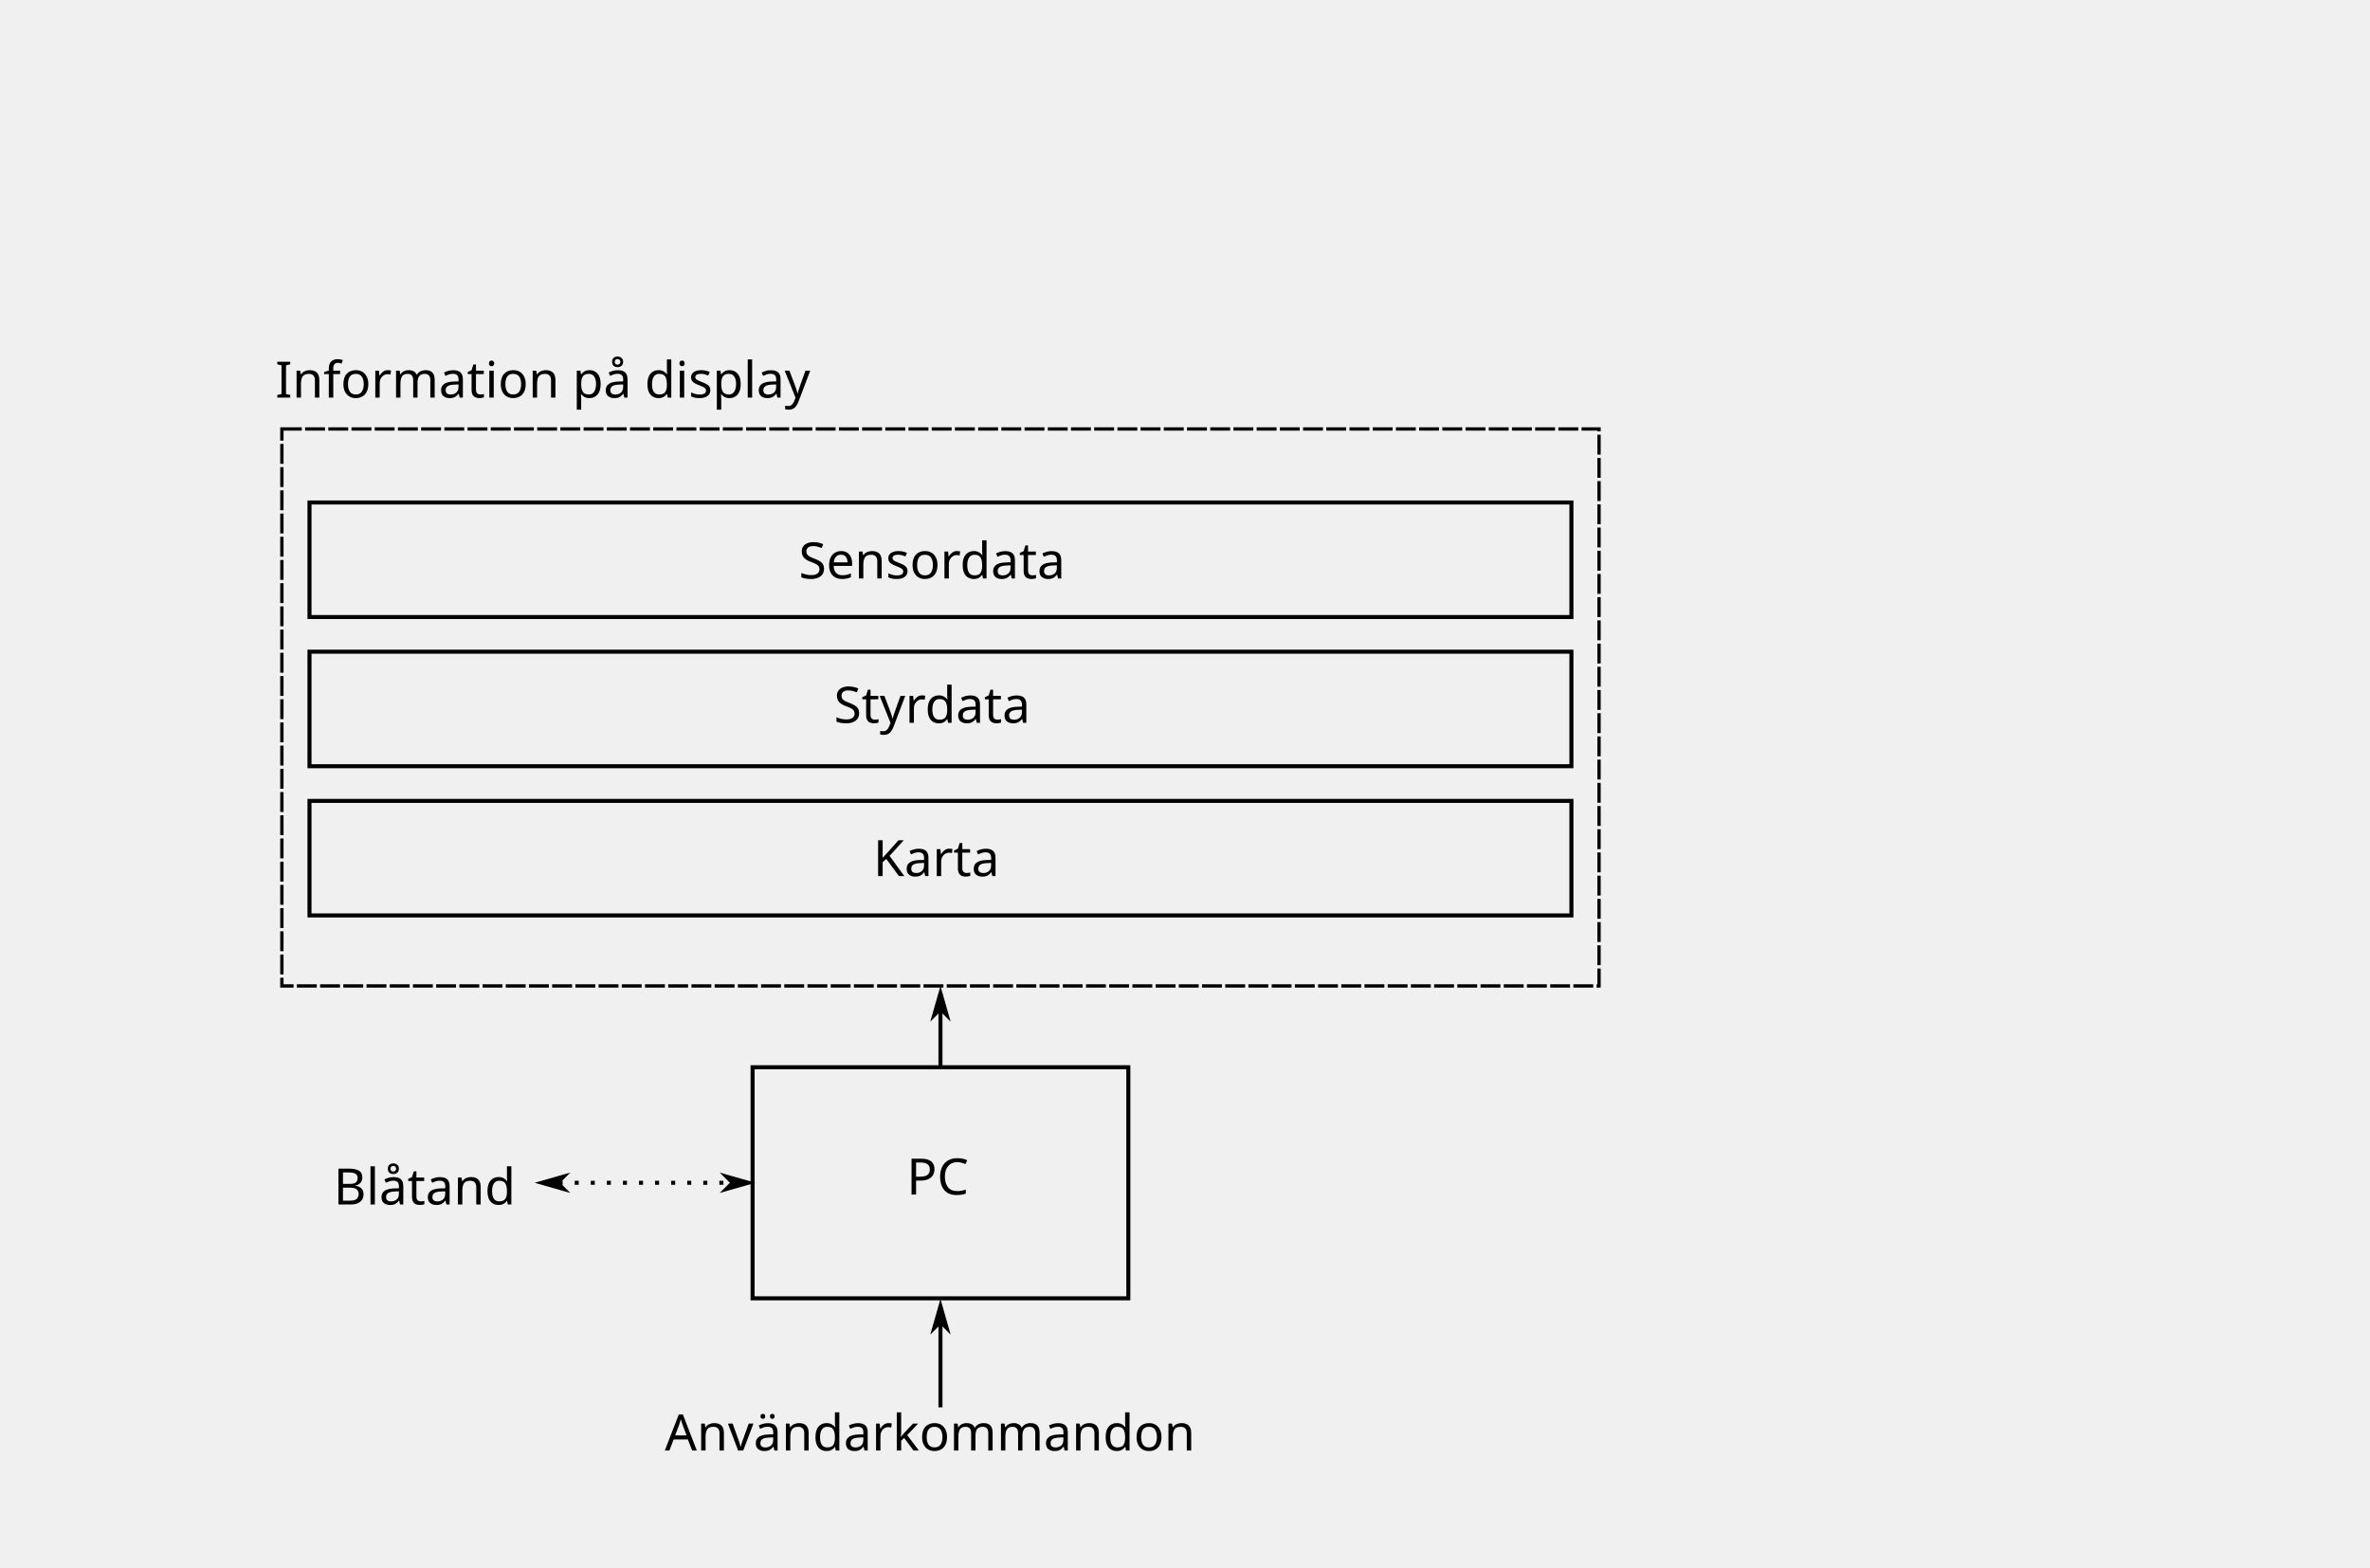
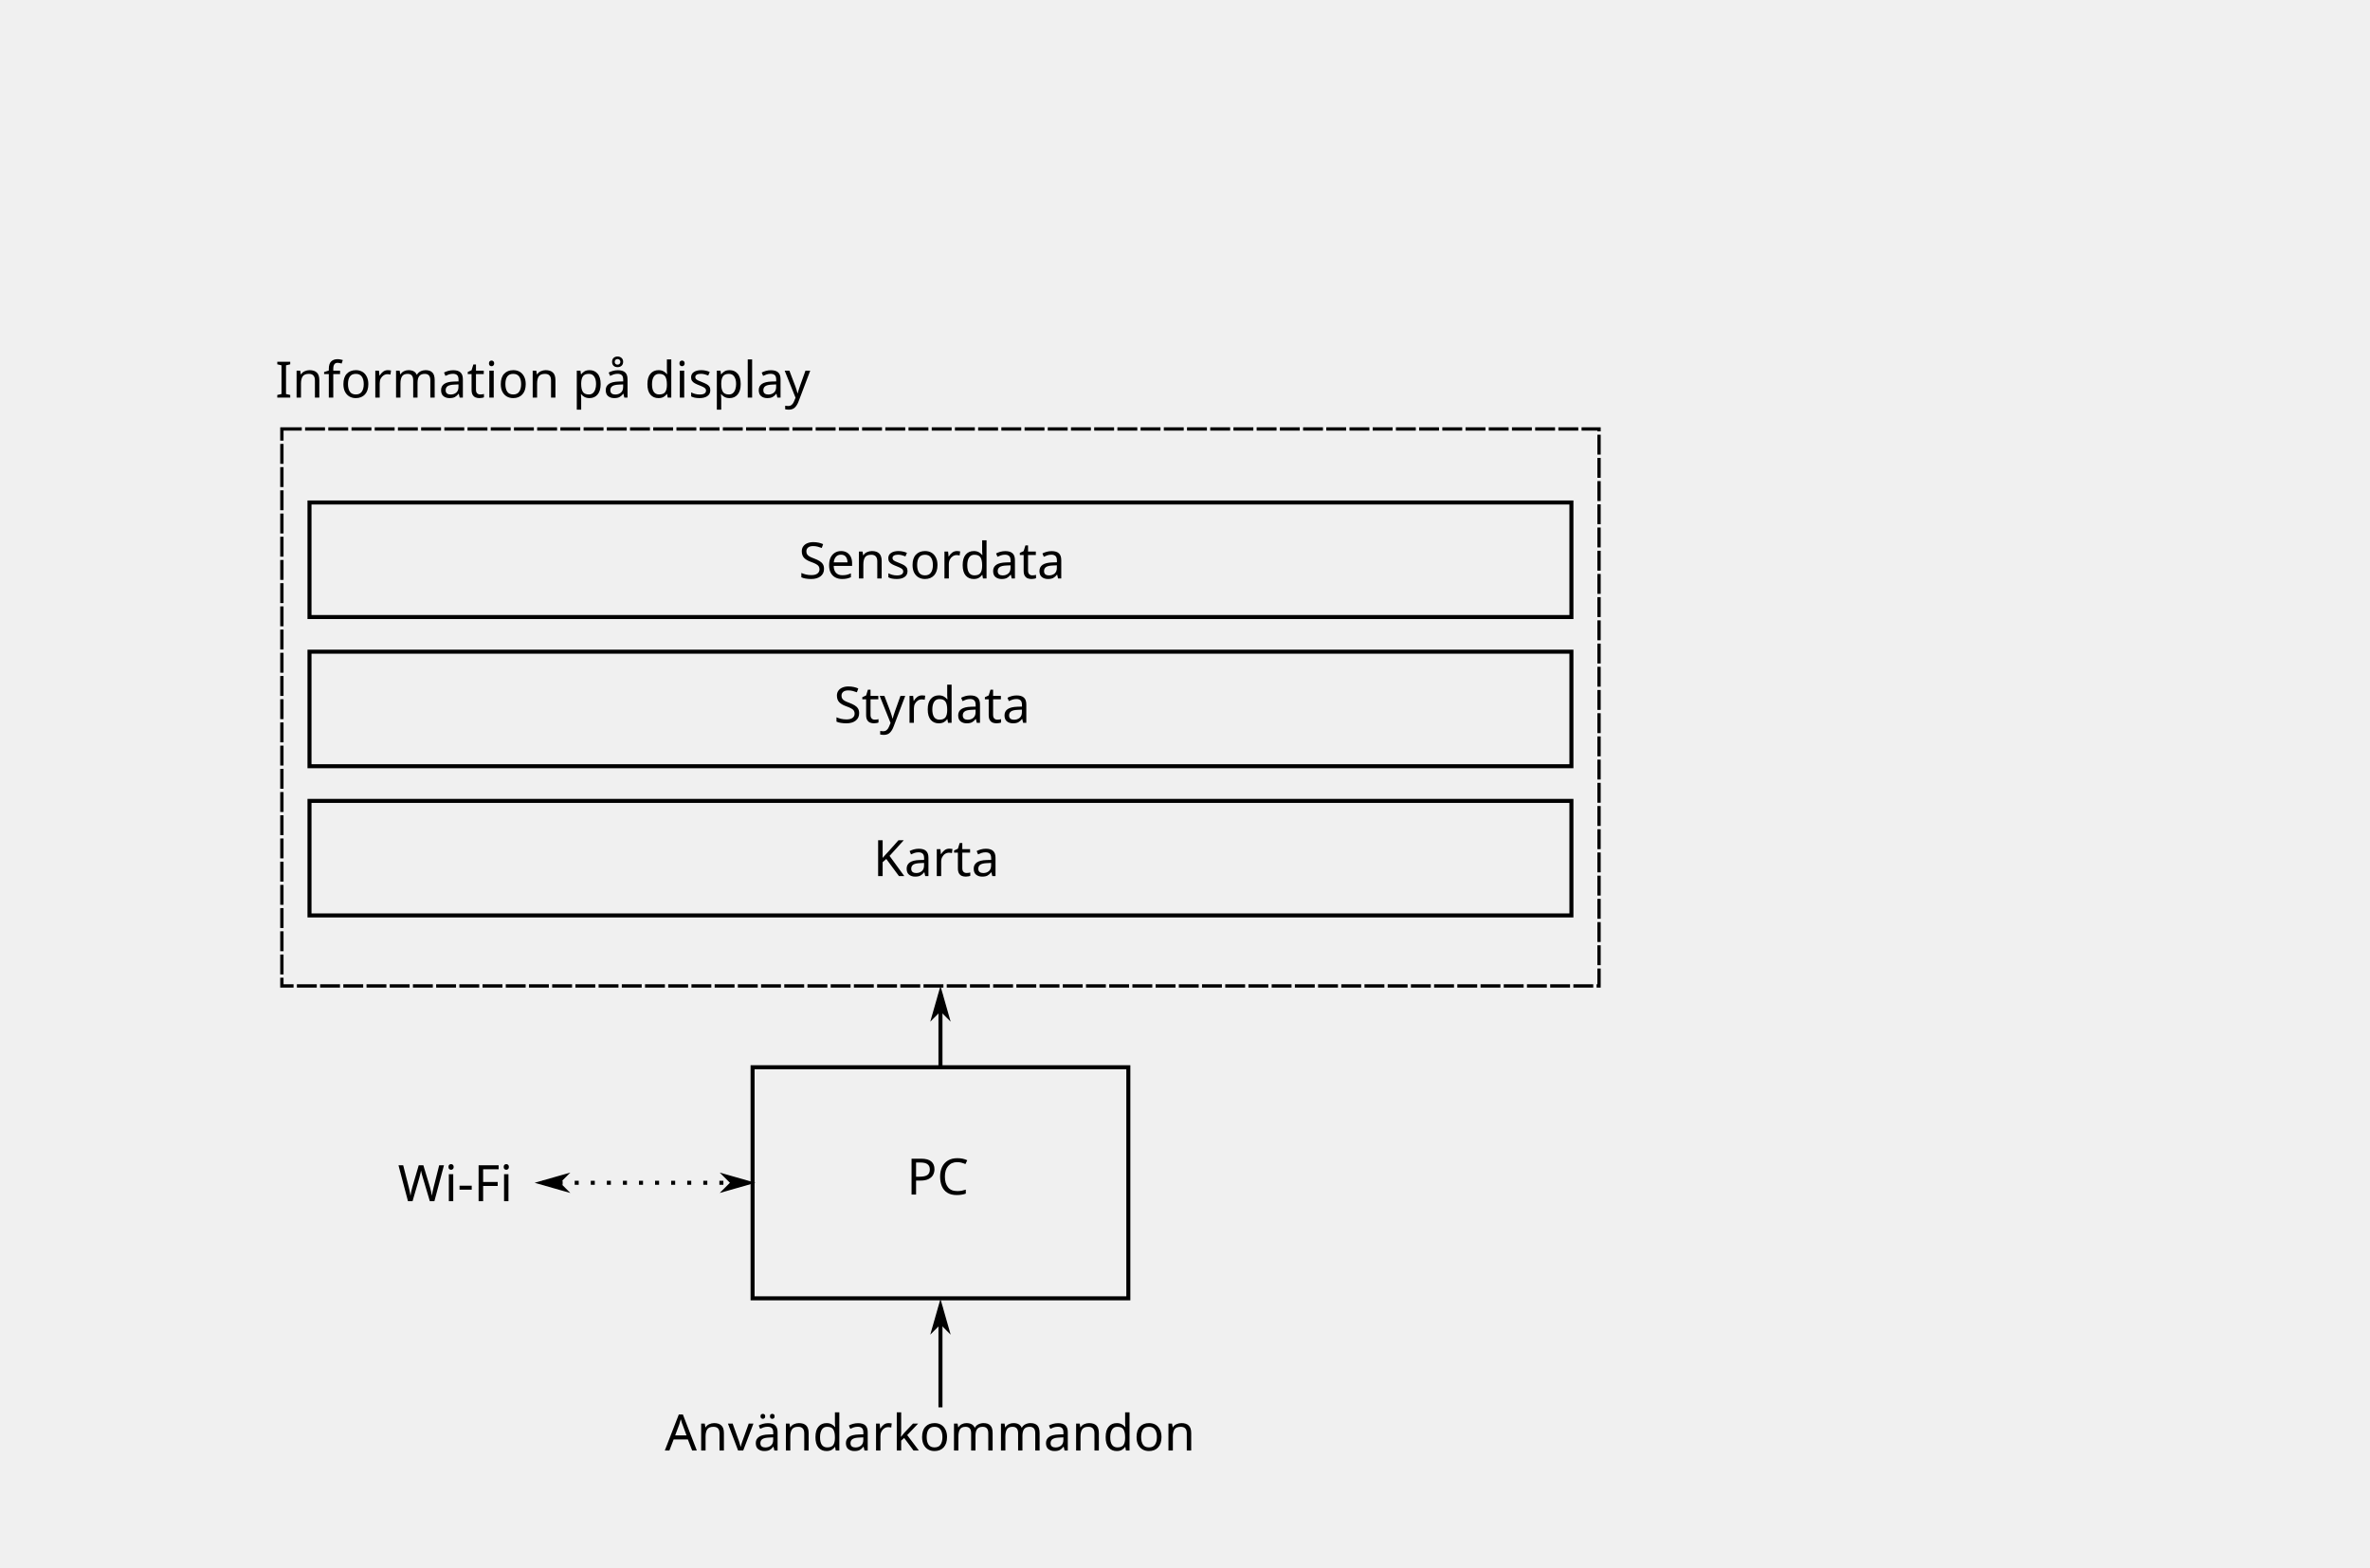
<svg xmlns="http://www.w3.org/2000/svg" width="166.432mm" height="110.047mm" viewBox="0 0 589.721 389.932" id="svg3468" version="1.1">
  <defs id="defs3470">
    <marker orient="auto" refY="0" refX="0" id="marker8245" style="overflow:visible">
      <path id="path8247" d="M 0,0 5,-5 -12.5,0 5,5 0,0 Z" style="fill:#000000;fill-opacity:1;fill-rule:evenodd;stroke:#000000;stroke-width:1pt;stroke-opacity:1" transform="matrix(-0.4,0,0,-0.4,-4,0)" />
    </marker>
    <marker style="overflow:visible" id="marker7066" refX="0.0" refY="0.0" orient="auto">
      <path transform="scale(0.4) translate(10,0)" style="fill-rule:evenodd;stroke:#000000;stroke-width:1pt;stroke-opacity:1;fill:#000000;fill-opacity:1" d="M 0.0,0.0 L 5.0,-5.0 L -12.5,0.0 L 5.0,5.0 L 0.0,0.0 z " id="path7068" />
    </marker>
    <marker style="overflow:visible" id="marker6884" refX="0" refY="0" orient="auto">
      <path transform="matrix(-0.4,0,0,-0.4,-4,0)" style="fill:#000000;fill-opacity:1;fill-rule:evenodd;stroke:#000000;stroke-width:1pt;stroke-opacity:1" d="M 0,0 5,-5 -12.5,0 5,5 0,0 Z" id="path6886" />
    </marker>
    <marker style="overflow:visible" id="marker6222" refX="0.0" refY="0.0" orient="auto">
      <path transform="scale(0.4) translate(10,0)" style="fill-rule:evenodd;stroke:#000000;stroke-width:1pt;stroke-opacity:1;fill:#000000;fill-opacity:1" d="M 0.0,0.0 L 5.0,-5.0 L -12.5,0.0 L 5.0,5.0 L 0.0,0.0 z " id="path6224" />
    </marker>
    <marker orient="auto" refY="0.0" refX="0.0" id="Arrow2Lstart" style="overflow:visible">
      <path id="path7959" style="fill-rule:evenodd;stroke-width:0.625;stroke-linejoin:round;stroke:#000000;stroke-opacity:1;fill:#000000;fill-opacity:1" d="M 8.719,4.034 L -2.207,0.016 L 8.719,-4.002 C 6.973,-1.63 6.983,1.616 8.719,4.034 z " transform="scale(1.1) translate(1,0)" />
    </marker>
    <marker orient="auto" refY="0.0" refX="0.0" id="EmptyTriangleOutL" style="overflow:visible">
      <path id="path8101" d="M 5.77,0.0 L -2.88,5.0 L -2.88,-5.0 L 5.77,0.0 z " style="fill-rule:evenodd;fill:#ffffff;stroke:#000000;stroke-width:1pt;stroke-opacity:1" transform="scale(0.8) translate(-6,0)" />
    </marker>
    <marker orient="auto" refY="0" refX="0" id="marker8825" style="overflow:visible">
      <path id="path8827" d="M 0,0 5,-5 -12.5,0 5,5 0,0 Z" style="fill:#000000;fill-opacity:1;fill-rule:evenodd;stroke:#000000;stroke-width:1pt;stroke-opacity:1" transform="matrix(-0.4,0,0,-0.4,-4,0)" />
    </marker>
    <marker orient="auto" refY="0" refX="0" id="marker7400" style="overflow:visible">
      <path id="path7402" d="M 0,0 5,-5 -12.5,0 5,5 0,0 Z" style="fill:#000000;fill-opacity:1;fill-rule:evenodd;stroke:#000000;stroke-width:1pt;stroke-opacity:1" transform="matrix(-0.4,0,0,-0.4,-4,0)" />
    </marker>
    <marker style="overflow:visible" id="marker7236" refX="0" refY="0" orient="auto">
      <path transform="matrix(-0.4,0,0,-0.4,-4,0)" style="fill:#000000;fill-opacity:1;fill-rule:evenodd;stroke:#000000;stroke-width:1pt;stroke-opacity:1" d="M 0,0 5,-5 -12.5,0 5,5 0,0 Z" id="path7238" />
    </marker>
    <marker style="overflow:visible" id="marker7136" refX="0" refY="0" orient="auto">
      <path transform="matrix(-0.4,0,0,-0.4,-4,0)" style="fill:#000000;fill-opacity:1;fill-rule:evenodd;stroke:#000000;stroke-width:1pt;stroke-opacity:1" d="M 0,0 5,-5 -12.5,0 5,5 0,0 Z" id="path7138" />
    </marker>
    <marker style="overflow:visible" id="marker7042" refX="0" refY="0" orient="auto">
      <path transform="matrix(-0.4,0,0,-0.4,-4,0)" style="fill:#000000;fill-opacity:1;fill-rule:evenodd;stroke:#000000;stroke-width:1pt;stroke-opacity:1" d="M 0,0 5,-5 -12.5,0 5,5 0,0 Z" id="path7044" />
    </marker>
    <marker style="overflow:visible" id="marker6954" refX="0" refY="0" orient="auto">
      <path transform="matrix(-0.4,0,0,-0.4,-4,0)" style="fill:#000000;fill-opacity:1;fill-rule:evenodd;stroke:#000000;stroke-width:1pt;stroke-opacity:1" d="M 0,0 5,-5 -12.5,0 5,5 0,0 Z" id="path6956" />
    </marker>
    <marker orient="auto" refY="0" refX="0" id="marker6518" style="overflow:visible">
      <path id="path6520" d="M 0,0 5,-5 -12.5,0 5,5 0,0 Z" style="fill:#000000;fill-opacity:1;fill-rule:evenodd;stroke:#000000;stroke-width:1pt;stroke-opacity:1" transform="matrix(-0.8,0,0,-0.8,-10,0)" />
    </marker>
    <marker orient="auto" refY="0" refX="0" id="marker6436" style="overflow:visible">
      <path id="path6438" d="M 0,0 5,-5 -12.5,0 5,5 0,0 Z" style="fill:#000000;fill-opacity:1;fill-rule:evenodd;stroke:#000000;stroke-width:1pt;stroke-opacity:1" transform="matrix(-0.8,0,0,-0.8,-10,0)" />
    </marker>
    <marker orient="auto" refY="0" refX="0" id="marker6396" style="overflow:visible">
      <path id="path6398" d="M 0,0 5,-5 -12.5,0 5,5 0,0 Z" style="fill:#000000;fill-opacity:1;fill-rule:evenodd;stroke:#000000;stroke-width:1pt;stroke-opacity:1" transform="matrix(-0.8,0,0,-0.8,-10,0)" />
    </marker>
    <marker orient="auto" refY="0" refX="0" id="Arrow1Lend" style="overflow:visible">
      <path id="path4415" d="M 0,0 5,-5 -12.5,0 5,5 0,0 Z" style="fill:#000000;fill-opacity:1;fill-rule:evenodd;stroke:#000000;stroke-width:1pt;stroke-opacity:1" transform="matrix(-0.8,0,0,-0.8,-10,0)" />
    </marker>
    <marker orient="auto" refY="0" refX="0" id="Arrow1Lend-5" style="overflow:visible">
      <path id="path4415-0" d="M 0,0 5,-5 -12.5,0 5,5 0,0 Z" style="fill:#000000;fill-opacity:1;fill-rule:evenodd;stroke:#000000;stroke-width:1pt;stroke-opacity:1" transform="matrix(-0.8,0,0,-0.8,-10,0)" />
    </marker>
    <marker orient="auto" refY="0" refX="0" id="Arrow1Lend-8" style="overflow:visible">
      <path id="path4415-07" d="M 0,0 5,-5 -12.5,0 5,5 0,0 Z" style="fill:#000000;fill-opacity:1;fill-rule:evenodd;stroke:#000000;stroke-width:1pt;stroke-opacity:1" transform="matrix(-0.8,0,0,-0.8,-10,0)" />
    </marker>
    <marker orient="auto" refY="0" refX="0" id="Arrow1Lend-1" style="overflow:visible">
      <path id="path4415-8" d="M 0,0 5,-5 -12.5,0 5,5 0,0 Z" style="fill:#000000;fill-opacity:1;fill-rule:evenodd;stroke:#000000;stroke-width:1pt;stroke-opacity:1" transform="matrix(-0.8,0,0,-0.8,-10,0)" />
    </marker>
    <marker style="overflow:visible" id="marker5194-6" refX="0" refY="0" orient="auto">
      <path transform="matrix(-0.8,0,0,-0.8,-10,0)" style="fill:#000000;fill-opacity:1;fill-rule:evenodd;stroke:#000000;stroke-width:1pt;stroke-opacity:1" d="M 0,0 5,-5 -12.5,0 5,5 0,0 Z" id="path5196-8" />
    </marker>
    <marker style="overflow:visible" id="marker4854" refX="0" refY="0" orient="auto">
      <path transform="matrix(-0.8,0,0,-0.8,-10,0)" style="fill:#000000;fill-opacity:1;fill-rule:evenodd;stroke:#000000;stroke-width:1pt;stroke-opacity:1" d="M 0,0 5,-5 -12.5,0 5,5 0,0 Z" id="path4856" />
    </marker>
    <marker orient="auto" refY="0" refX="0" id="Arrow1Lstart" style="overflow:visible">
      <path id="path4214" d="M 0,0 5,-5 -12.5,0 5,5 0,0 Z" style="fill:#000000;fill-opacity:1;fill-rule:evenodd;stroke:#000000;stroke-width:1pt;stroke-opacity:1" transform="matrix(0.8,0,0,0.8,10,0)" />
    </marker>
  </defs>
  <g id="layer1" transform="translate(-27.2792,-349.2895)">
    <rect style="opacity:1;fill:#ffffff;fill-opacity:0;stroke:#000000;stroke-width:0.825;stroke-miterlimit:4;stroke-dasharray:4.95, 0.825;stroke-dashoffset:0;stroke-opacity:1" id="rect6752" width="327.744" height="138.593" x="97.419" y="456.025" />
    <text xml:space="preserve" style="font-style:normal;font-weight:normal;font-size:40px;line-height:125%;font-family:sans-serif;letter-spacing:0px;word-spacing:0px;fill:#000000;fill-opacity:1;stroke:none;stroke-width:1px;stroke-linecap:butt;stroke-linejoin:miter;stroke-opacity:1" x="95.779" y="448.221" id="text7797">
      <tspan id="tspan7799" x="95.779" y="448.221" style="font-size:12.5px">Information på display</tspan>
    </text>
    <g id="g7866">
      <rect y="474.322" x="104.29" height="28.5" width="314" id="rect7807" style="opacity:1;fill:#ffffff;fill-opacity:0;stroke:#000000;stroke-width:1;stroke-miterlimit:4;stroke-dasharray:none;stroke-dashoffset:0;stroke-opacity:1" />
      <text id="text7809" y="493.232" x="226.037" style="font-style:normal;font-weight:normal;font-size:12.5px;line-height:125%;font-family:sans-serif;letter-spacing:0px;word-spacing:0px;fill:#000000;fill-opacity:1;stroke:none;stroke-width:1px;stroke-linecap:butt;stroke-linejoin:miter;stroke-opacity:1" xml:space="preserve">
        <tspan y="493.232" x="226.037" id="tspan7811">Sensordata</tspan>
      </text>
    </g>
    <g id="g7871" transform="translate(0,0.375)">
      <rect y="511.072" x="104.29" height="28.5" width="314" id="rect7807-6" style="opacity:1;fill:#ffffff;fill-opacity:0;stroke:#000000;stroke-width:1;stroke-miterlimit:4;stroke-dasharray:none;stroke-dashoffset:0;stroke-opacity:1" />
      <text id="text7809-2" y="528.77" x="234.777" style="font-style:normal;font-weight:normal;font-size:12.5px;line-height:125%;font-family:sans-serif;letter-spacing:0px;word-spacing:0px;fill:#000000;fill-opacity:1;stroke:none;stroke-width:1px;stroke-linecap:butt;stroke-linejoin:miter;stroke-opacity:1" xml:space="preserve">
        <tspan y="528.77" x="234.777" id="tspan7811-9">Styrdata</tspan>
      </text>
    </g>
    <g id="g7876">
      <rect y="548.572" x="104.29" height="28.5" width="314" id="rect7807-6-1" style="opacity:1;fill:#ffffff;fill-opacity:0;stroke:#000000;stroke-width:1;stroke-miterlimit:4;stroke-dasharray:none;stroke-dashoffset:0;stroke-opacity:1" />
      <text id="text7809-2-2" y="567.289" x="244.561" style="font-style:normal;font-weight:normal;font-size:12.5px;line-height:125%;font-family:sans-serif;letter-spacing:0px;word-spacing:0px;fill:#000000;fill-opacity:1;stroke:none;stroke-width:1px;stroke-linecap:butt;stroke-linejoin:miter;stroke-opacity:1" xml:space="preserve">
        <tspan y="567.289" x="244.561" id="tspan7811-9-7">Karta</tspan>
      </text>
    </g>
    <rect style="opacity:1;fill:#ffffff;fill-opacity:0;stroke:#000000;stroke-width:1;stroke-miterlimit:4;stroke-dasharray:none;stroke-dashoffset:0;stroke-opacity:1" id="rect7881" width="93.5" height="57.5" x="214.541" y="614.846" />
    <text xml:space="preserve" style="font-style:normal;font-weight:normal;font-size:12.5px;line-height:125%;font-family:sans-serif;letter-spacing:0px;word-spacing:0px;fill:#000000;fill-opacity:1;stroke:none;stroke-width:1px;stroke-linecap:butt;stroke-linejoin:miter;stroke-opacity:1" x="252.88" y="646.522" id="text7883">
      <tspan id="tspan7885" x="252.88" y="646.522">PC</tspan>
    </text>
    <path style="fill:none;fill-rule:evenodd;stroke:#000000;stroke-width:1px;stroke-linecap:butt;stroke-linejoin:miter;stroke-opacity:1;marker-end:url(#marker6884)" d="m 261.291,614.596 0,-18" id="path7887" />
    <path style="fill:none;fill-rule:evenodd;stroke:#000000;stroke-width:1;stroke-linecap:butt;stroke-linejoin:miter;stroke-miterlimit:4;stroke-dasharray:1, 3;stroke-dashoffset:0;stroke-opacity:1;marker-mid:url(#Arrow2Lstart);marker-end:url(#marker8825);marker-start:url(#marker7066)" d="m 162.279,643.596 51,0" id="path8075" />
-     <text xml:space="preserve" style="font-style:normal;font-weight:normal;font-size:12.5px;line-height:125%;font-family:sans-serif;letter-spacing:0px;word-spacing:0px;fill:#000000;fill-opacity:1;stroke:none;stroke-width:1px;stroke-linecap:butt;stroke-linejoin:miter;stroke-opacity:1" x="110.279" y="648.995" id="text8161">
-       <tspan id="tspan8163" x="110.279" y="648.995">Blåtand</tspan>
+     <text xml:space="preserve" style="font-style:normal;font-weight:normal;font-size:12.5px;line-height:125%;font-family:sans-serif;letter-spacing:0px;word-spacing:0px;fill:#000000;fill-opacity:1;stroke:none;stroke-width:1px;stroke-linecap:butt;stroke-linejoin:miter;stroke-opacity:1" x="126.279" y="648.171" id="text8161">
+       <tspan id="tspan8163" x="126.279" y="648.171">Wi-Fi</tspan>
    </text>
    <path style="fill:none;fill-rule:evenodd;stroke:#000000;stroke-width:1px;stroke-linecap:butt;stroke-linejoin:miter;stroke-opacity:1;marker-end:url(#marker8245)" d="m 261.291,699.471 0,-25" id="path8237" />
    <text xml:space="preserve" style="font-style:normal;font-weight:normal;font-size:12.5px;line-height:125%;font-family:sans-serif;letter-spacing:0px;word-spacing:0px;fill:#000000;fill-opacity:1;stroke:none;stroke-width:1px;stroke-linecap:butt;stroke-linejoin:miter;stroke-opacity:1" x="192.699" y="710.221" id="text8453">
      <tspan id="tspan8455" x="192.699" y="710.221">Användarkommandon</tspan>
    </text>
  </g>
</svg>
